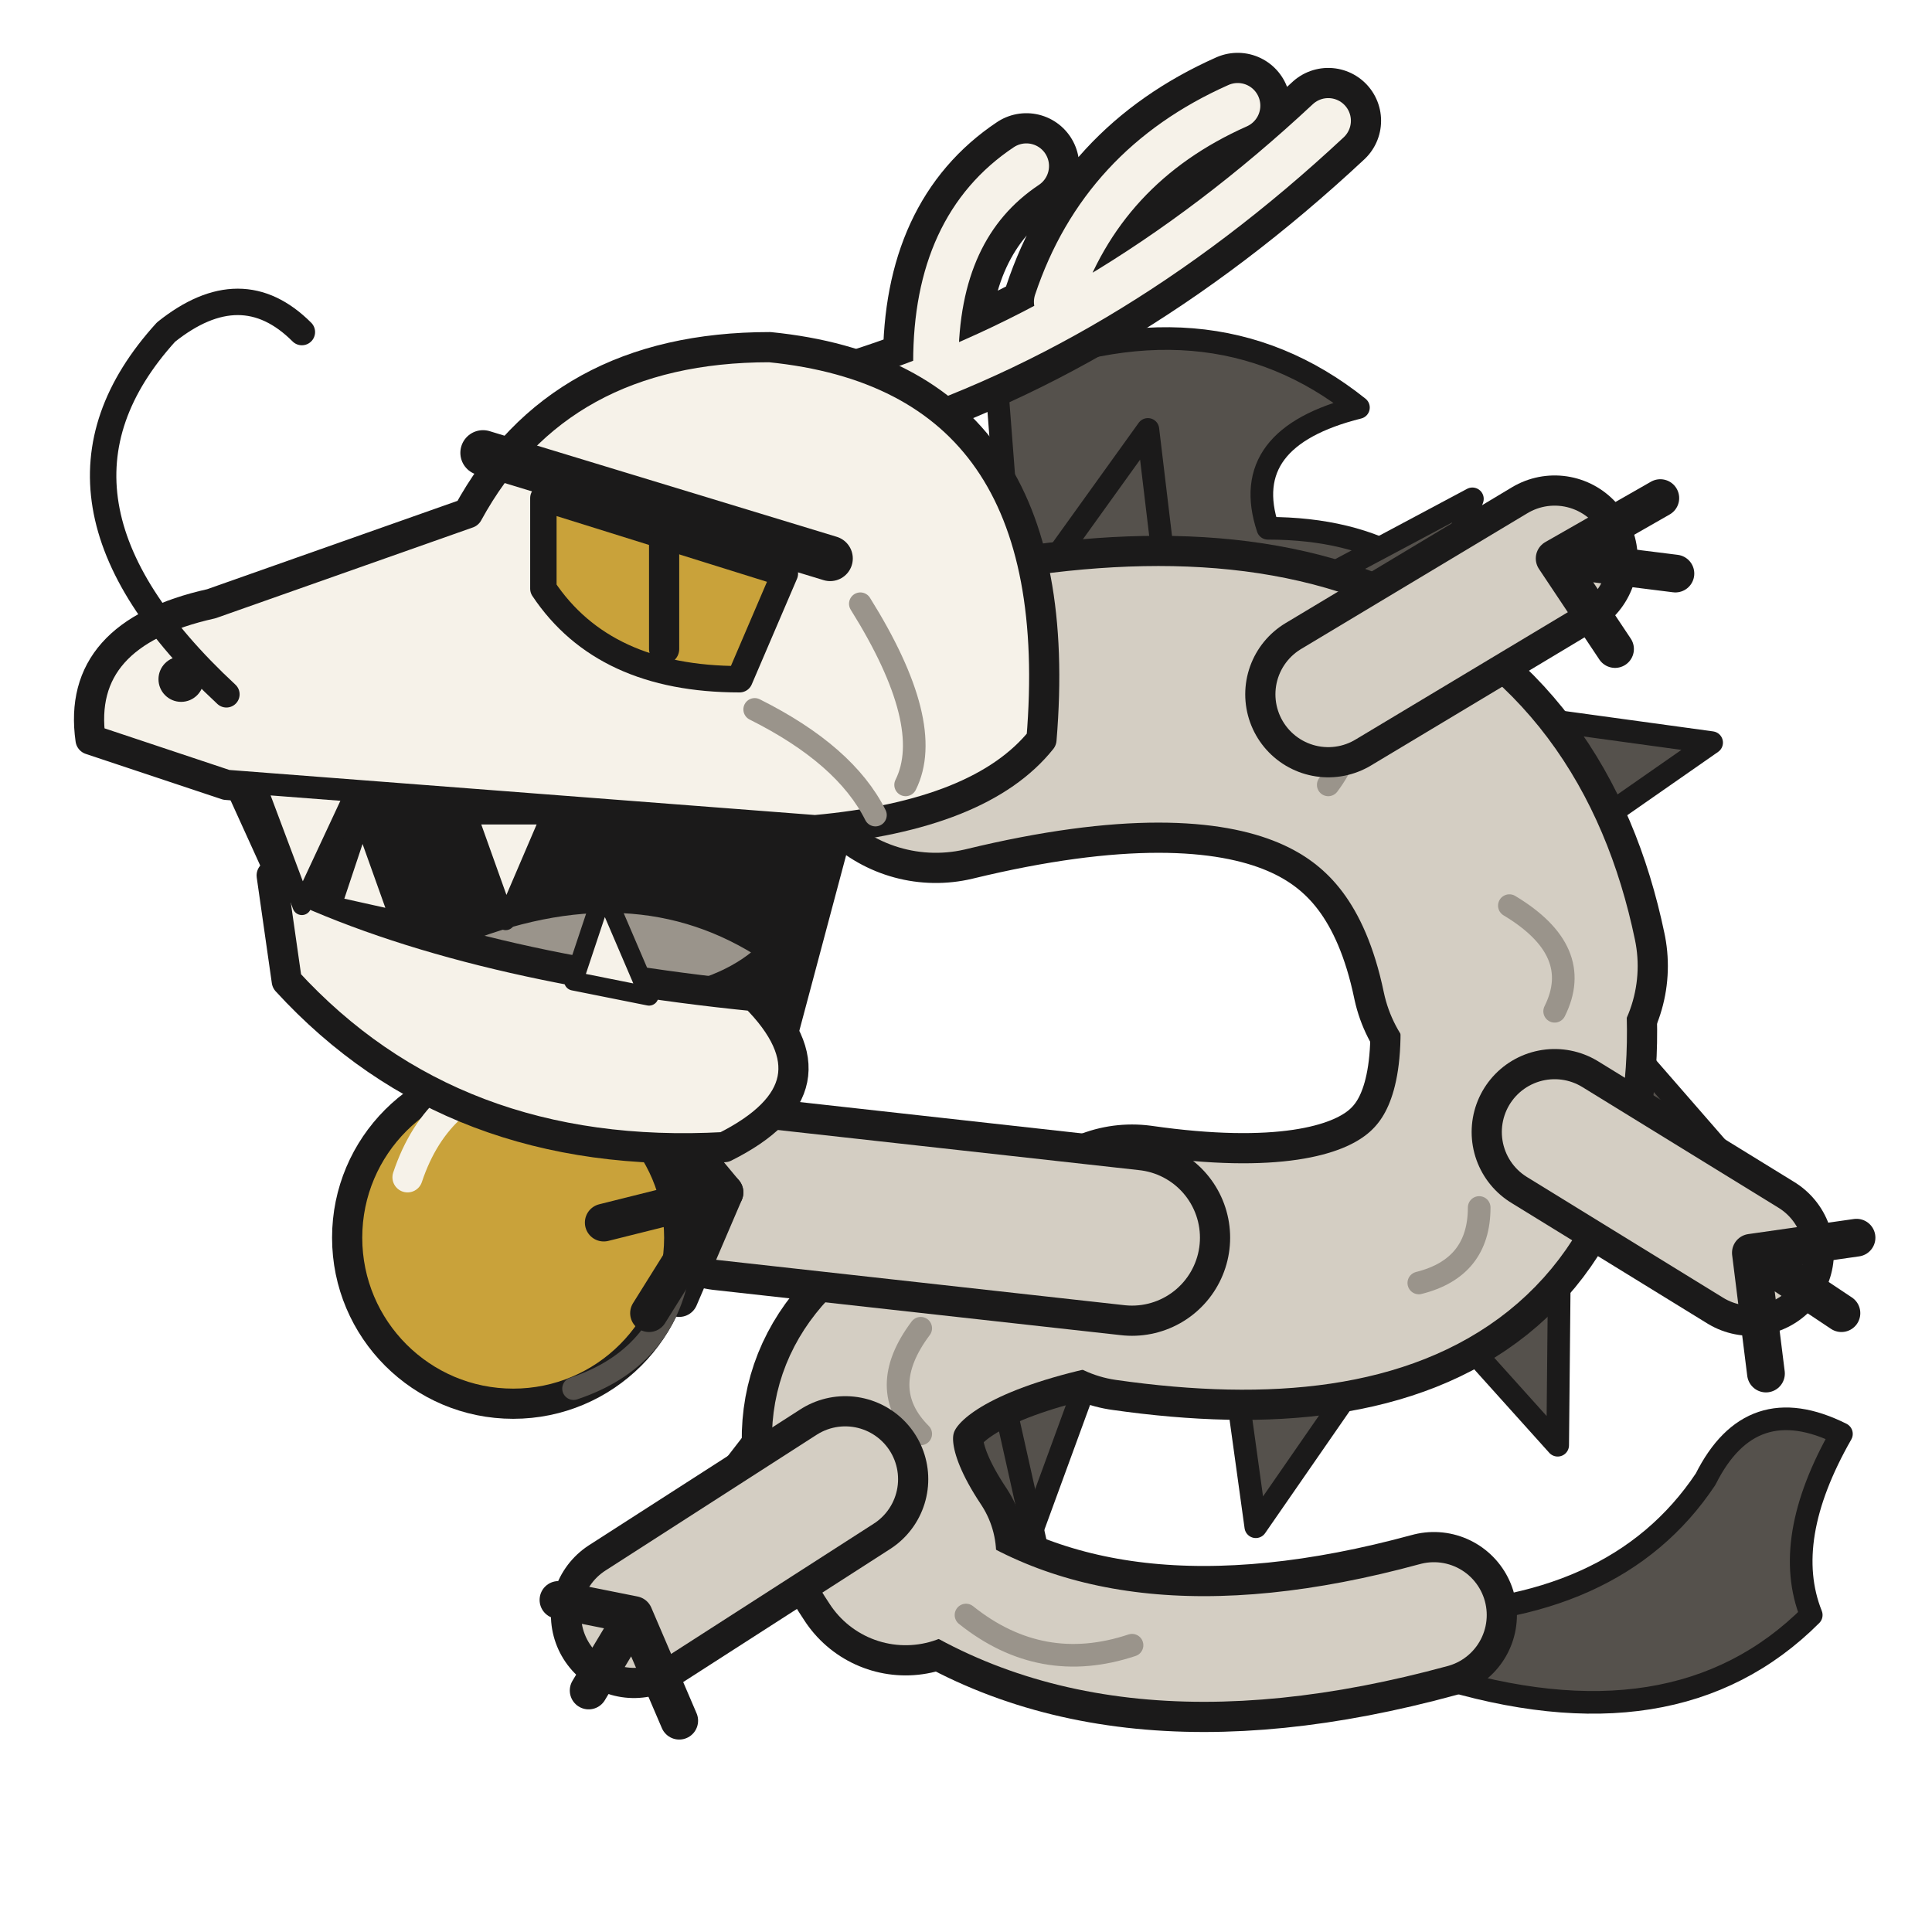
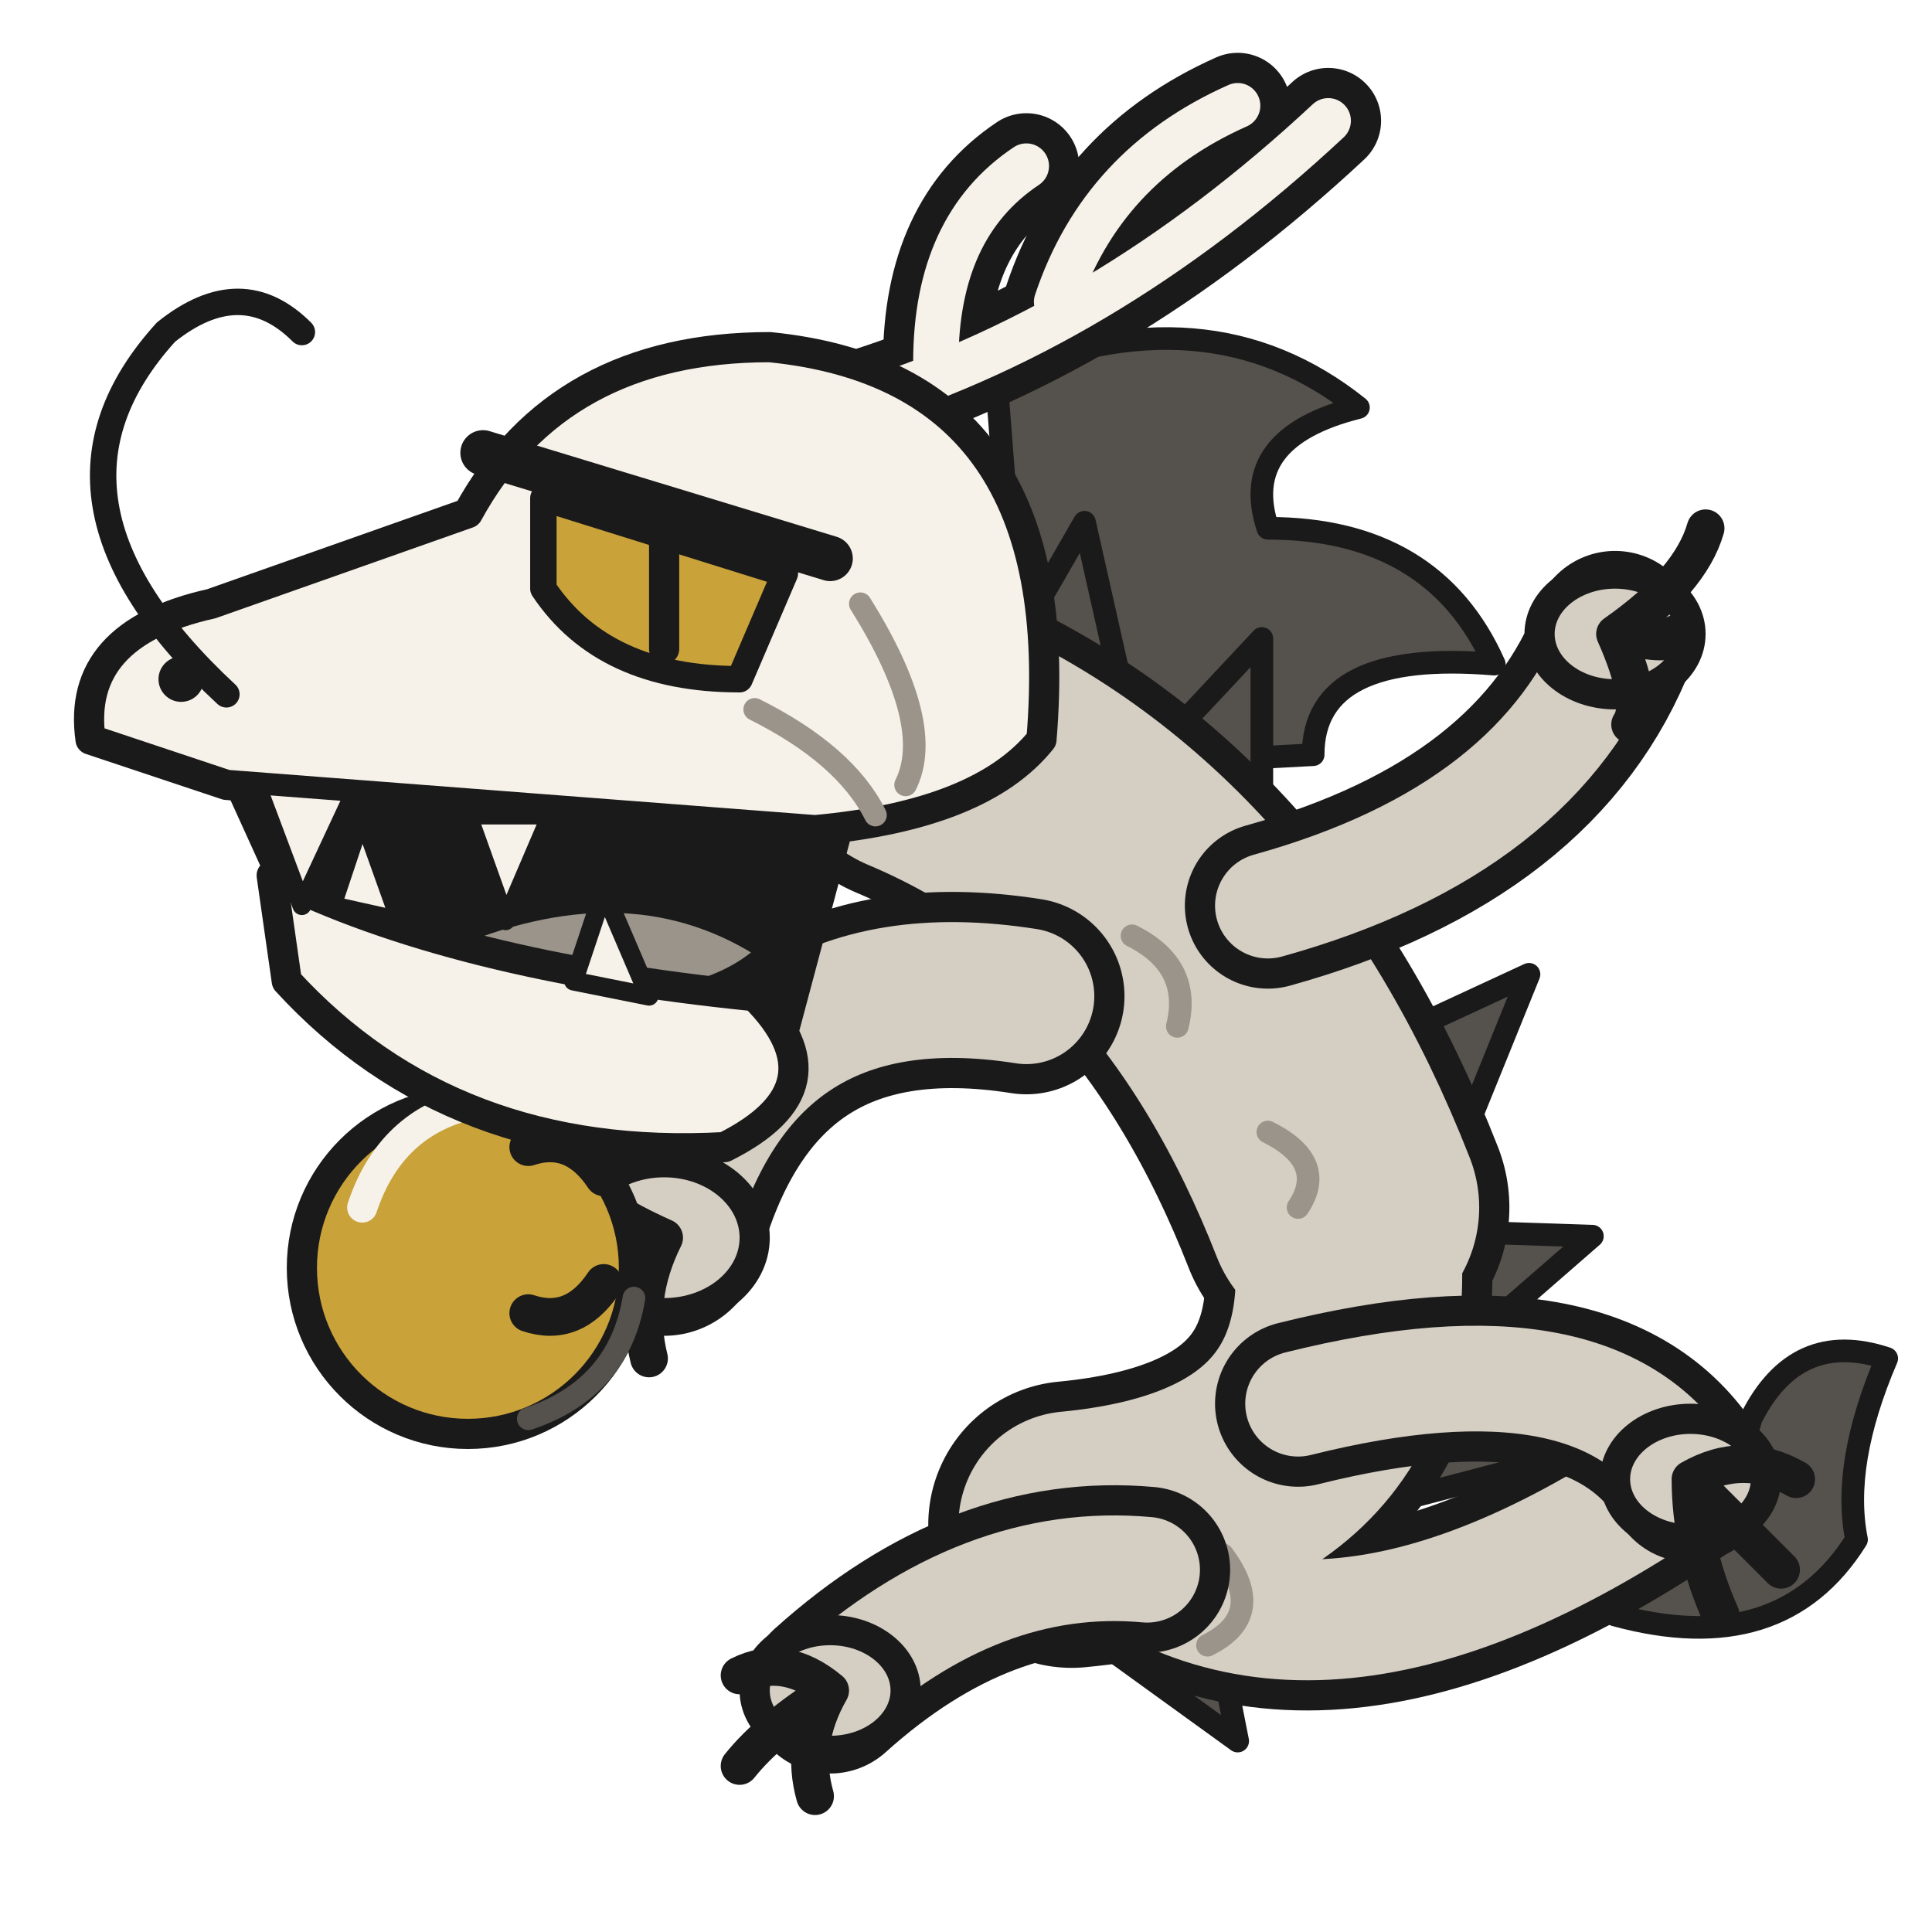
<svg xmlns="http://www.w3.org/2000/svg" viewBox="0 0 256 256" stroke="#1b1a1a" stroke-width="4" stroke-linejoin="round" stroke-linecap="round">
  <path d="M132 50 Q160 38 180 54 Q164 58 168 70 Q190 70 198 88 Q174 86 174 100 L136 102Z" fill="#55514c" stroke-width="3" />
-   <path d="M140.1 73.6 L152.1 56.9 L154.0 72.8Z" fill="#55514c" stroke-width="3" />
-   <path d="M176.9 75.8 L195.1 66.1 L189.8 81.2Z" fill="#55514c" stroke-width="3" />
-   <path d="M206.4 95.6 L226.8 98.4 L213.6 107.6Z" fill="#55514c" stroke-width="3" />
-   <path d="M217.9 141.0 L231.4 156.5 L215.5 154.8Z" fill="#55514c" stroke-width="3" />
-   <path d="M206.6 170.9 L206.4 191.5 L195.7 179.6Z" fill="#55514c" stroke-width="3" />
-   <path d="M178.1 185.4 L166.4 202.3 L164.2 186.4Z" fill="#55514c" stroke-width="3" />
-   <path d="M144.0 183.0 L136.9 202.4 L130.7 187.6Z" fill="#55514c" stroke-width="3" />
-   <path d="M132.8 184.7 L137.3 204.8 L124.2 195.7Z" fill="#55514c" stroke-width="3" />
-   <path d="M99.6 191.3 L87.0 207.6 L102.8 204.9Z" fill="#55514c" stroke-width="3" />
-   <path d="M186 214 Q214 214 226 196 Q232 184 244 190 Q236 204 240 214 Q222 232 190 222Z" fill="#55514c" stroke-width="3" />
-   <path d="M124 96 Q190 80 200 128" fill="none" stroke-width="42" />
-   <path d="M200 128 Q206 176 150 168" fill="none" stroke-width="38" />
-   <path d="M150 168 Q100 176 120 206" fill="none" stroke-width="32" />
-   <path d="M120 206 Q146 226 190 214" fill="none" stroke-width="22" />
-   <path d="M124 96 Q190 80 200 128" fill="none" stroke="#d4cec3" stroke-width="34" />
-   <path d="M200 128 Q206 176 150 168" fill="none" stroke="#d4cec3" stroke-width="30" />
-   <path d="M150 168 Q100 176 120 206" fill="none" stroke="#d4cec3" stroke-width="24" />
-   <path d="M120 206 Q146 226 190 214" fill="none" stroke="#d4cec3" stroke-width="14" />
-   <path d="M176 88 Q182 96 176 104 M200 120 Q210 126 206 134 M196 160 Q196 168 188 170 M122 176 Q116 184 122 190 M128 214 Q138 222 150 218" fill="none" stroke="#9a948b" stroke-width="3" />
-   <path d="M176 92 L206 74" fill="none" stroke-width="22" />
-   <path d="M176 92 L206 74" fill="none" stroke="#d4cec3" stroke-width="14" />
-   <path d="M206 74 L220 66 M206 74 L222 76 M206 74 L214 86 " fill="none" stroke-width="5" />
-   <path d="M206 150 L232 166" fill="none" stroke-width="22" />
-   <path d="M206 150 L232 166" fill="none" stroke="#d4cec3" stroke-width="14" />
-   <path d="M232 166 L246 164 M232 166 L244 174 M232 166 L234 182 " fill="none" stroke-width="5" />
-   <path d="M112 196 L84 214" fill="none" stroke-width="22" />
-   <path d="M112 196 L84 214" fill="none" stroke="#d4cec3" stroke-width="14" />
-   <path d="M84 214 L74 212 M84 214 L78 224 M84 214 L90 228 " fill="none" stroke-width="5" />
-   <path d="M150 164 L96 158" fill="none" stroke-width="26" />
-   <path d="M150 164 L96 158" fill="none" stroke="#d4cec3" stroke-width="18" />
-   <path d="M96 158 L86 146 M96 158 L82 158 M96 158 L90 172 " fill="none" stroke-width="5" />
-   <circle cx="68" cy="164" r="22" fill="#c9a23a" />
-   <path d="M54 156 Q58 144 70 142" fill="none" stroke="#f6f2e9" stroke-width="4" />
-   <path d="M76 184 Q88 180 90 168" fill="none" stroke="#55514c" stroke-width="3" />
-   <path d="M96 158 L84 150 M96 158 L80 162 M96 158 L86 174" fill="none" stroke-width="5" />
+   <path d="M136.2 82.2 L143.7 69.2 L148.2 89.2Z" fill="#55514c" stroke-width="3" />
+   <path d="M157.0 95.5 L167.2 84.6 L167.2 105.1Z" fill="#55514c" stroke-width="3" />
+   <path d="M174.7 113.4 L187.0 104.8 L182.8 124.9Z" fill="#55514c" stroke-width="3" />
+   <path d="M189.0 135.4 L202.6 129.1 L194.9 148.1Z" fill="#55514c" stroke-width="3" />
+   <path d="M196.0 163.3 L211.0 163.8 L195.5 177.3Z" fill="#55514c" stroke-width="3" />
+   <path d="M193.9 186.0 L207.1 193.1 L187.2 198.3Z" fill="#55514c" stroke-width="3" />
+   <path d="M181.4 205.1 L189.4 217.8 L169.5 212.6Z" fill="#55514c" stroke-width="3" />
+   <path d="M161.1 216.0 L164.0 230.7 L147.4 218.7Z" fill="#55514c" stroke-width="3" />
+   <path d="M210 208 Q228 204 232 188 Q238 176 250 180 Q244 194 246 204 Q236 220 214 214Z" fill="#55514c" stroke-width="3" />
+   <path d="M122 98 Q160 114 178 160" fill="none" stroke-width="44" />
+   <path d="M178 160 Q184 198 142 202" fill="none" stroke-width="38" />
+   <path d="M142 202 Q172 230 222 196" fill="none" stroke-width="24" />
+   <path d="M122 98 Q160 114 178 160" fill="none" stroke="#d4cec3" stroke-width="36" />
+   <path d="M178 160 Q184 198 142 202" fill="none" stroke="#d4cec3" stroke-width="30" />
+   <path d="M142 202 Q172 230 222 196" fill="none" stroke="#d4cec3" stroke-width="16" />
+   <path d="M150 124 Q158 128 156 136 M168 150 Q176 154 172 160 M176 176 Q182 182 176 190 M162 206 Q168 214 160 218" fill="none" stroke="#9a948b" stroke-width="3" />
+   <path d="M168 120 Q204 110 214 84" fill="none" stroke-width="22" />
+   <path d="M168 120 Q204 110 214 84" fill="none" stroke="#d4cec3" stroke-width="14" />
+   <ellipse cx="214" cy="84" rx="10.0" ry="8.0" fill="#d4cec3" stroke-width="4" />
+   <path d="M214 84 Q224.0 77.0 226 70 M214 84 Q222.0 86.0 222 84 M214 84 Q218.0 93.0 216 96 " fill="none" stroke-width="5" />
+   <path d="M172 186 Q212 176 224 196" fill="none" stroke-width="22" />
+   <path d="M172 186 Q212 176 224 196" fill="none" stroke="#d4cec3" stroke-width="14" />
+   <ellipse cx="224" cy="196" rx="10.0" ry="8.0" fill="#d4cec3" stroke-width="4" />
+   <path d="M224 196 Q231.0 192.0 238 196 M224 196 Q230.0 202.0 236 208 M224 196 Q224.0 205.0 228 214 " fill="none" stroke-width="5" />
+   <path d="M152 208 Q130 206 110 224" fill="none" stroke-width="22" />
+   <path d="M152 208 Q130 206 110 224" fill="none" stroke="#d4cec3" stroke-width="14" />
+   <ellipse cx="110" cy="224" rx="10.0" ry="8.0" fill="#d4cec3" stroke-width="4" />
+   <path d="M110 224 Q104.0 219.0 98 222 M110 224 Q102.0 229.0 98 234 M110 224 Q106.0 231.0 108 238 " fill="none" stroke-width="5" />
+   <path d="M136 132 Q98 126 88 164" fill="none" stroke-width="26" />
+   <path d="M136 132 Q98 126 88 164" fill="none" stroke="#d4cec3" stroke-width="18" />
+   <ellipse cx="88" cy="164" rx="12.0" ry="10.0" fill="#d4cec3" stroke-width="4" />
+   <path d="M88 164 Q79.0 160.0 76 156 M88 164 Q79.0 167.0 76 170 M88 164 Q84.0 172.0 86 180 " fill="none" stroke-width="5" />
+   <circle cx="62" cy="168" r="22" fill="#c9a23a" />
+   <path d="M48 160 Q52 148 64 146" fill="none" stroke="#f6f2e9" stroke-width="4" />
+   <path d="M70 188 Q82 184 84 172" fill="none" stroke="#55514c" stroke-width="3" />
+   <path d="M80 156 Q76 150 70 152 M80 170 Q76 176 70 174" fill="none" stroke-width="5" />
  <path d="M112 54 Q146 44 176 16 M140 40 Q146 22 164 14 M124 48 Q124 30 136 22" fill="none" stroke-width="14" />
  <path d="M112 54 Q146 44 176 16 M140 40 Q146 22 164 14 M124 48 Q124 30 136 22" fill="none" stroke="#f6f2e9" stroke-width="6" />
  <path d="M30 100 L112 106 L104 136 L40 122Z" fill="#1b1a1a" />
  <path d="M60 124 Q84 114 102 126 Q92 136 64 132Z" fill="#9a948b" stroke-width="3" />
  <path d="M36 116 Q60 128 100 132 Q112 144 96 152 Q60 154 38 130Z" fill="#f6f2e9" />
  <path d="M138 98 Q142 50 102 46 Q74 46 62 68 L28 80 Q10 84 12 98 L30 104 L108 110 Q130 108 138 98Z" fill="#f6f2e9" />
  <circle cx="24" cy="90" r="3" fill="#1b1a1a" stroke="none" />
  <path d="M34 104 L40 120 L47 105Z M62 108 L67 122 L73 108Z M44 120 L48 108 L53 122Z M76 130 L80 118 L86 132Z" fill="#f6f2e9" stroke-width="2.5" />
  <path d="M72 66 L104 76 L98 90 Q80 90 72 78Z" fill="#c9a23a" stroke-width="3.5" />
  <path d="M88 72 L88 86" stroke-width="4" fill="none" />
  <path d="M64 60 L110 74" fill="none" stroke-width="6" />
  <path d="M114 80 Q124 96 120 104 M100 94 Q112 100 116 108" fill="none" stroke="#9a948b" stroke-width="3" />
  <path d="M30 92 Q2 66 22 44 Q32 36 40 44" fill="none" stroke-width="3.5" />
  <path d="M96 150 Q88 168 100 176" fill="none" stroke-width="0" />
</svg>
